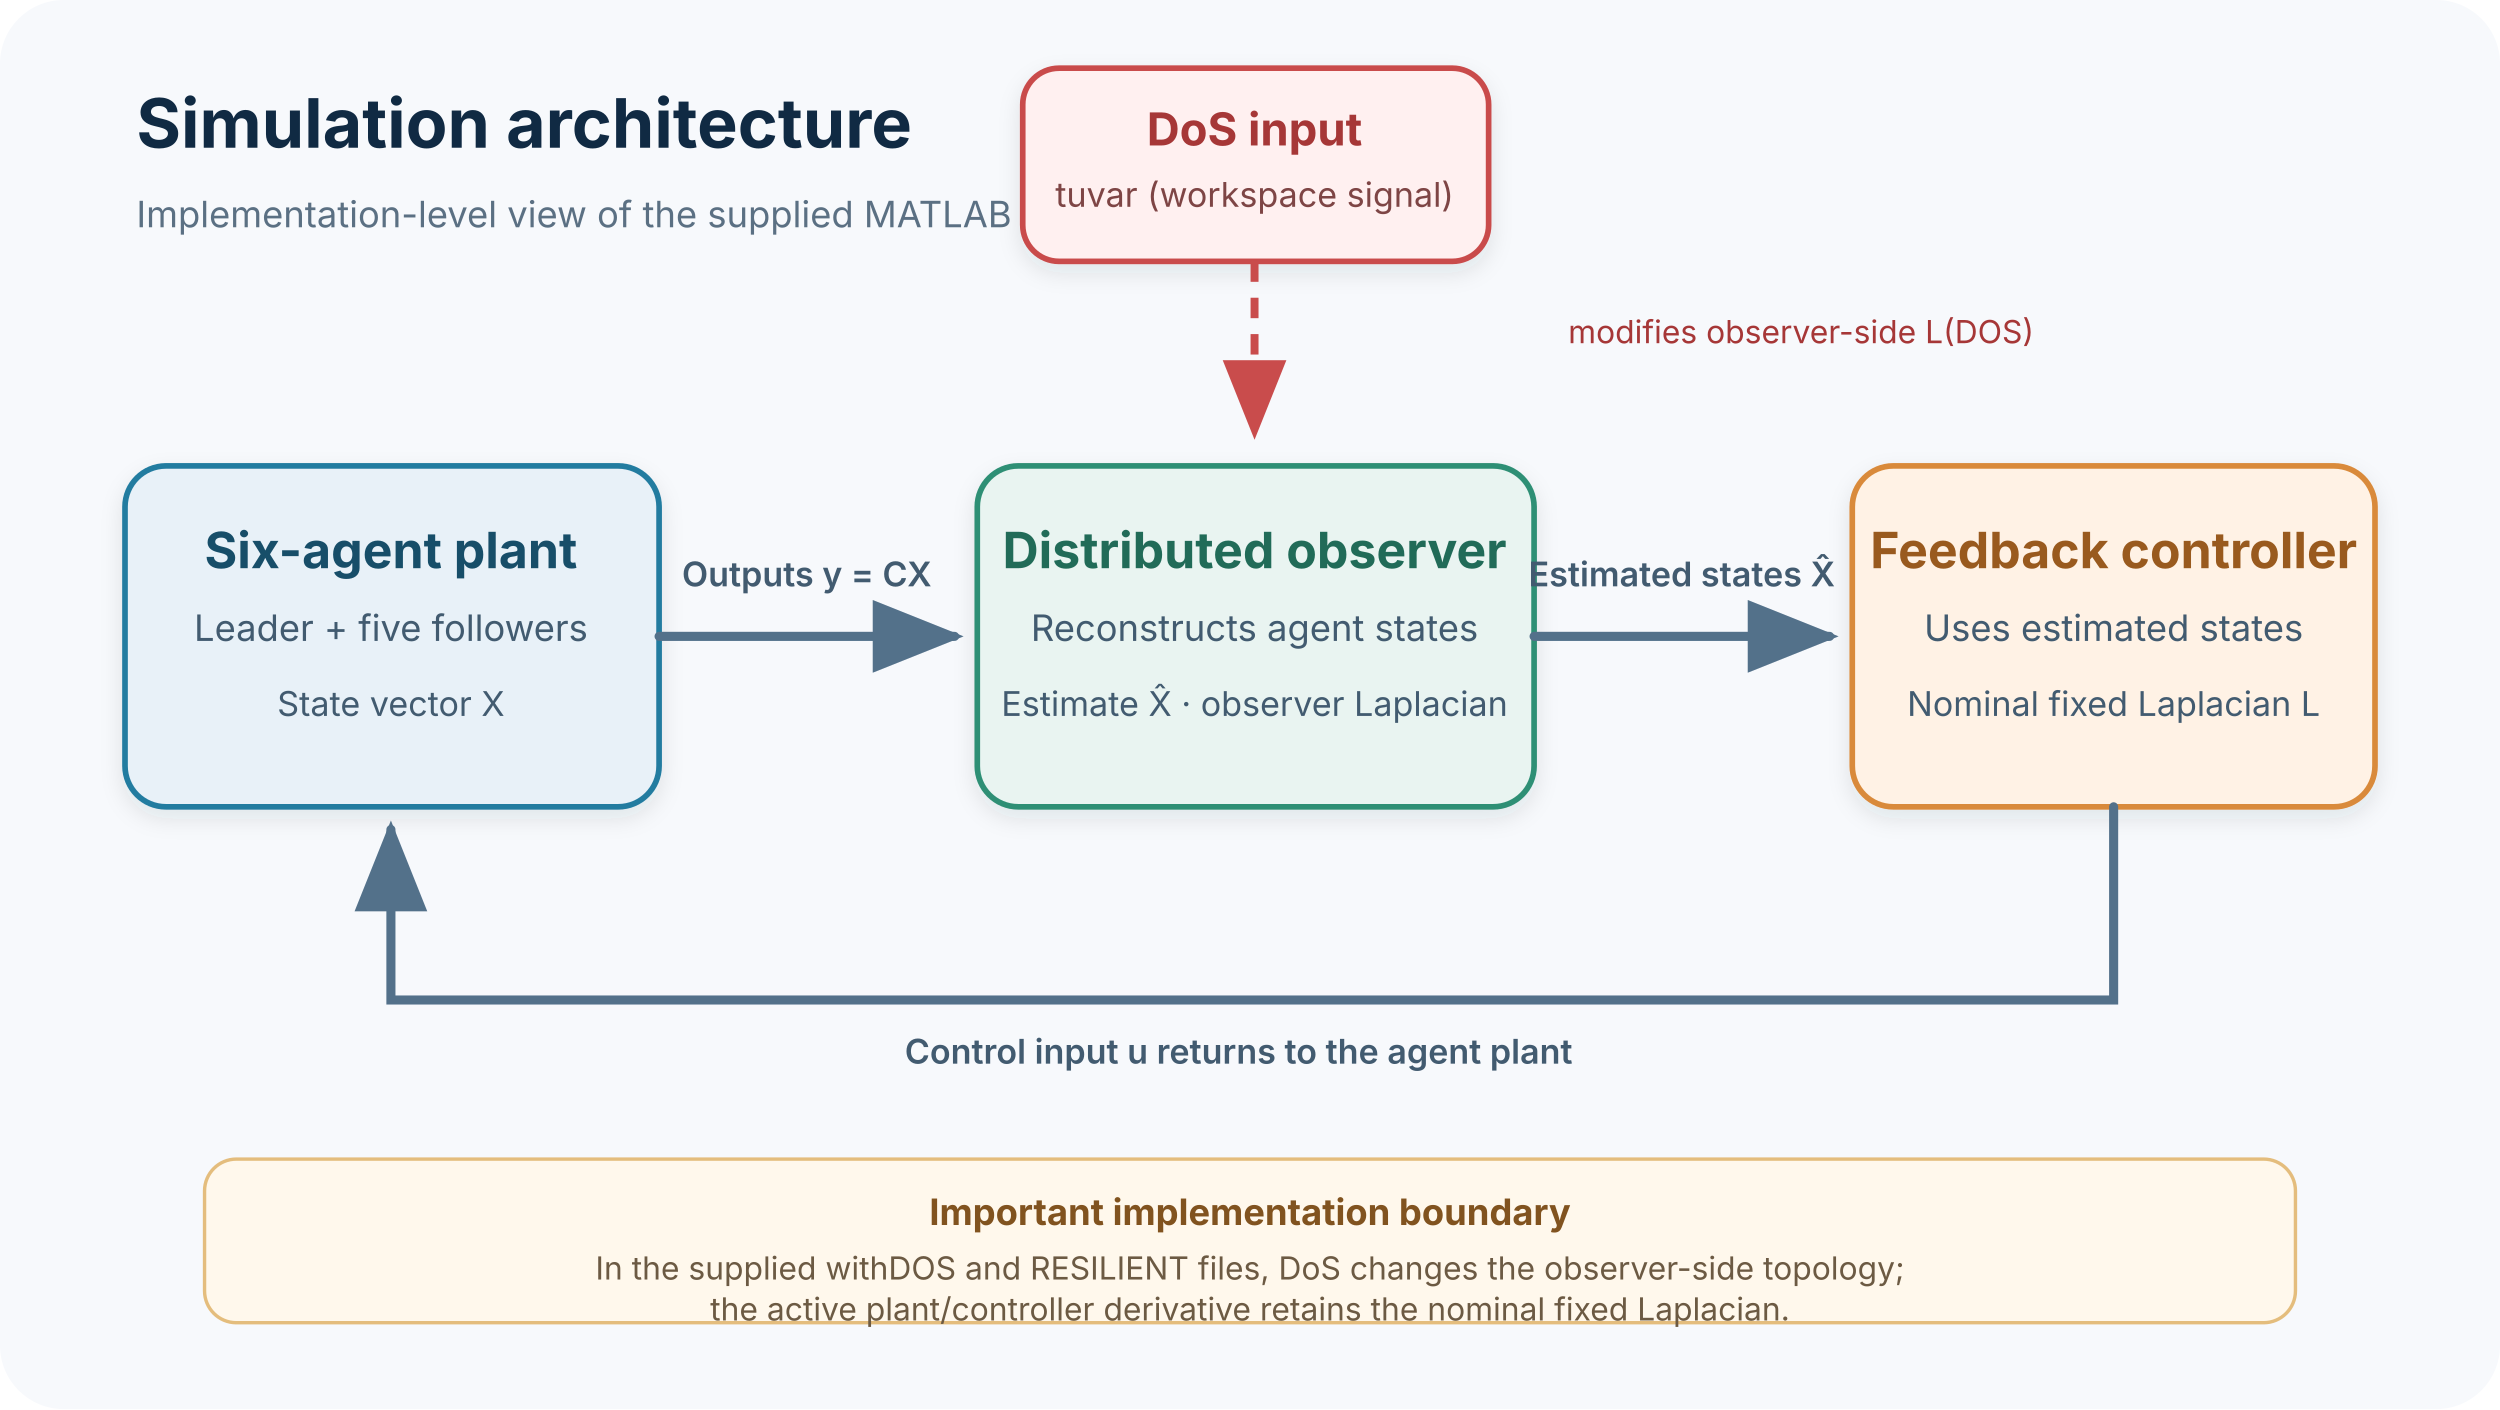
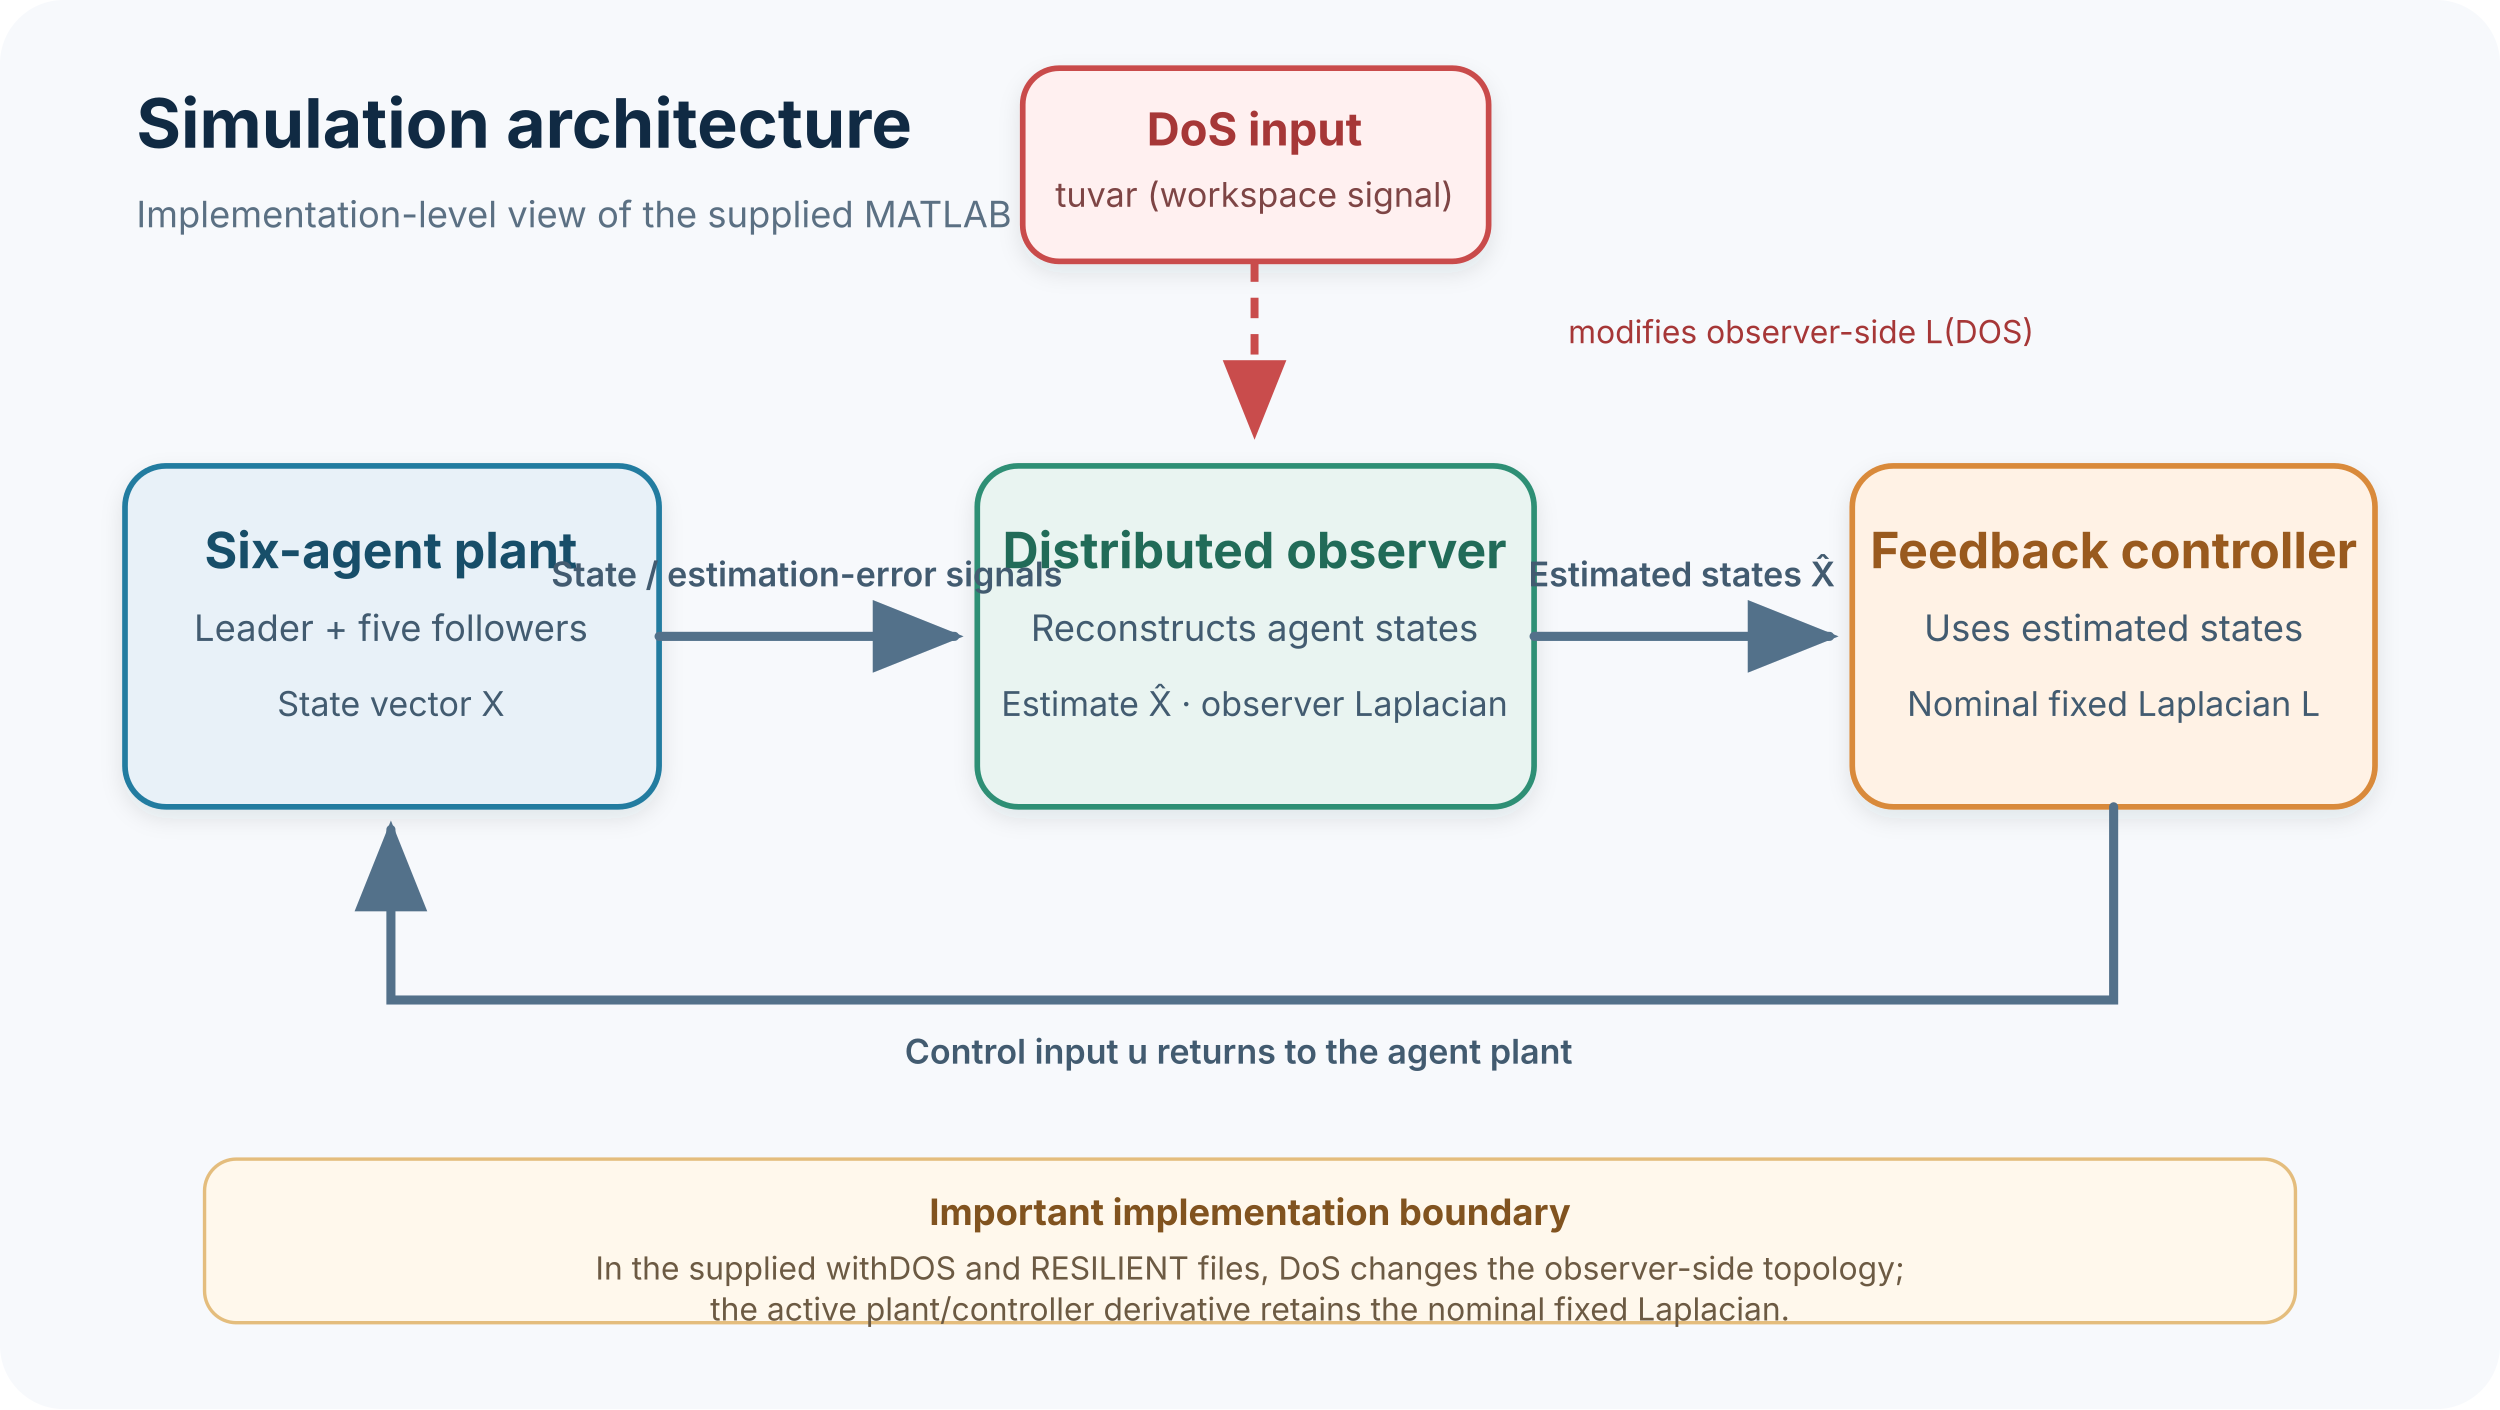
<svg xmlns="http://www.w3.org/2000/svg" width="1100" height="620" viewBox="0 0 1100 620" role="img" aria-labelledby="title desc">
  <defs>
    <marker id="blueArrow" markerWidth="12" markerHeight="12" refX="9" refY="4" orient="auto">
      <path d="M0,0 L0,8 L10,4 z" fill="#53718a" />
    </marker>
    <marker id="redArrow" markerWidth="12" markerHeight="12" refX="9" refY="4" orient="auto">
      <path d="M0,0 L0,8 L10,4 z" fill="#c94c4c" />
    </marker>
    <filter id="shadow" x="-20%" y="-20%" width="140%" height="140%">
      <feDropShadow dx="0" dy="4" stdDeviation="5" flood-color="#102a43" flood-opacity=".10" />
    </filter>
  </defs>
  <rect width="1100" height="620" rx="28" fill="#f7f9fc" />
  <text x="60" y="65" font-family="Inter,Arial,sans-serif" font-size="30" font-weight="700" fill="#102a43">Simulation architecture</text>
  <text x="60" y="100" font-family="Inter,Arial,sans-serif" font-size="16" fill="#5b7083">Implementation-level view of the supplied MATLAB / Simulink models</text>
  <g filter="url(#shadow)">
    <rect x="55" y="205" width="235" height="150" rx="18" fill="#e8f1f8" stroke="#247ba0" stroke-width="2.5" />
    <rect x="430" y="205" width="245" height="150" rx="18" fill="#e9f4f1" stroke="#2f8f75" stroke-width="2.5" />
    <rect x="815" y="205" width="230" height="150" rx="18" fill="#fff2e5" stroke="#d98a3a" stroke-width="2.5" />
    <rect x="450" y="30" width="205" height="85" rx="16" fill="#fff0f0" stroke="#c94c4c" stroke-width="2.5" />
  </g>
  <g font-family="Inter,Arial,sans-serif" text-anchor="middle">
    <text x="172" y="250" font-size="22" font-weight="700" fill="#174e69">Six-agent plant</text>
    <text x="172" y="282" font-size="16" fill="#425b70">Leader + five followers</text>
    <text x="172" y="315" font-size="15" fill="#425b70">State vector X</text>
    <text x="552" y="250" font-size="22" font-weight="700" fill="#216b58">Distributed observer</text>
    <text x="552" y="282" font-size="16" fill="#425b70">Reconstructs agent states</text>
    <text x="552" y="315" font-size="15" fill="#425b70">Estimate X̂ · observer Laplacian</text>
    <text x="930" y="250" font-size="22" font-weight="700" fill="#995a1e">Feedback controller</text>
    <text x="930" y="282" font-size="16" fill="#425b70">Uses estimated states</text>
    <text x="930" y="315" font-size="15" fill="#425b70">Nominal fixed Laplacian L</text>
    <text x="552" y="64" font-size="20" font-weight="700" fill="#a63737">DoS input</text>
    <text x="552" y="91" font-size="15" fill="#7e4545">tuvar (workspace signal)</text>
  </g>
  <g fill="none" stroke="#53718a" stroke-width="4" marker-end="url(#blueArrow)" stroke-linecap="round">
    <path d="M290 280 H420" />
    <path d="M675 280 H805" />
    <path d="M930 355 V440 H172 V365" />
  </g>
  <g font-family="Inter,Arial,sans-serif" font-size="15" fill="#425b70" font-weight="600">
-     <text x="355" y="258" text-anchor="middle">Outputs y = CX</text>
+     <text x="355" y="258" text-anchor="middle">State / estimation-error signals</text>
    <text x="740" y="258" text-anchor="middle">Estimated states X̂</text>
    <text x="545" y="468" text-anchor="middle">Control input u returns to the agent plant</text>
  </g>
  <path d="M552 115 V190" fill="none" stroke="#c94c4c" stroke-width="3.5" stroke-dasharray="9 7" marker-end="url(#redArrow)" />
  <text x="690" y="151" font-family="Inter,Arial,sans-serif" font-size="14" fill="#a63737">modifies observer-side L(DOS)</text>
  <rect x="90" y="510" width="920" height="72" rx="14" fill="#fff8ec" stroke="#e4bd7d" stroke-width="1.5" />
  <text x="550" y="539" font-family="Inter,Arial,sans-serif" text-anchor="middle" font-size="16" font-weight="700" fill="#81531f">Important implementation boundary</text>
  <text x="550" y="563" font-family="Inter,Arial,sans-serif" text-anchor="middle" font-size="14" fill="#6c5a43">In the supplied withDOS and RESILIENT files, DoS changes the observer-side topology;</text>
  <text x="550" y="581" font-family="Inter,Arial,sans-serif" text-anchor="middle" font-size="14" fill="#6c5a43">the active plant/controller derivative retains the nominal fixed Laplacian.</text>
</svg>
